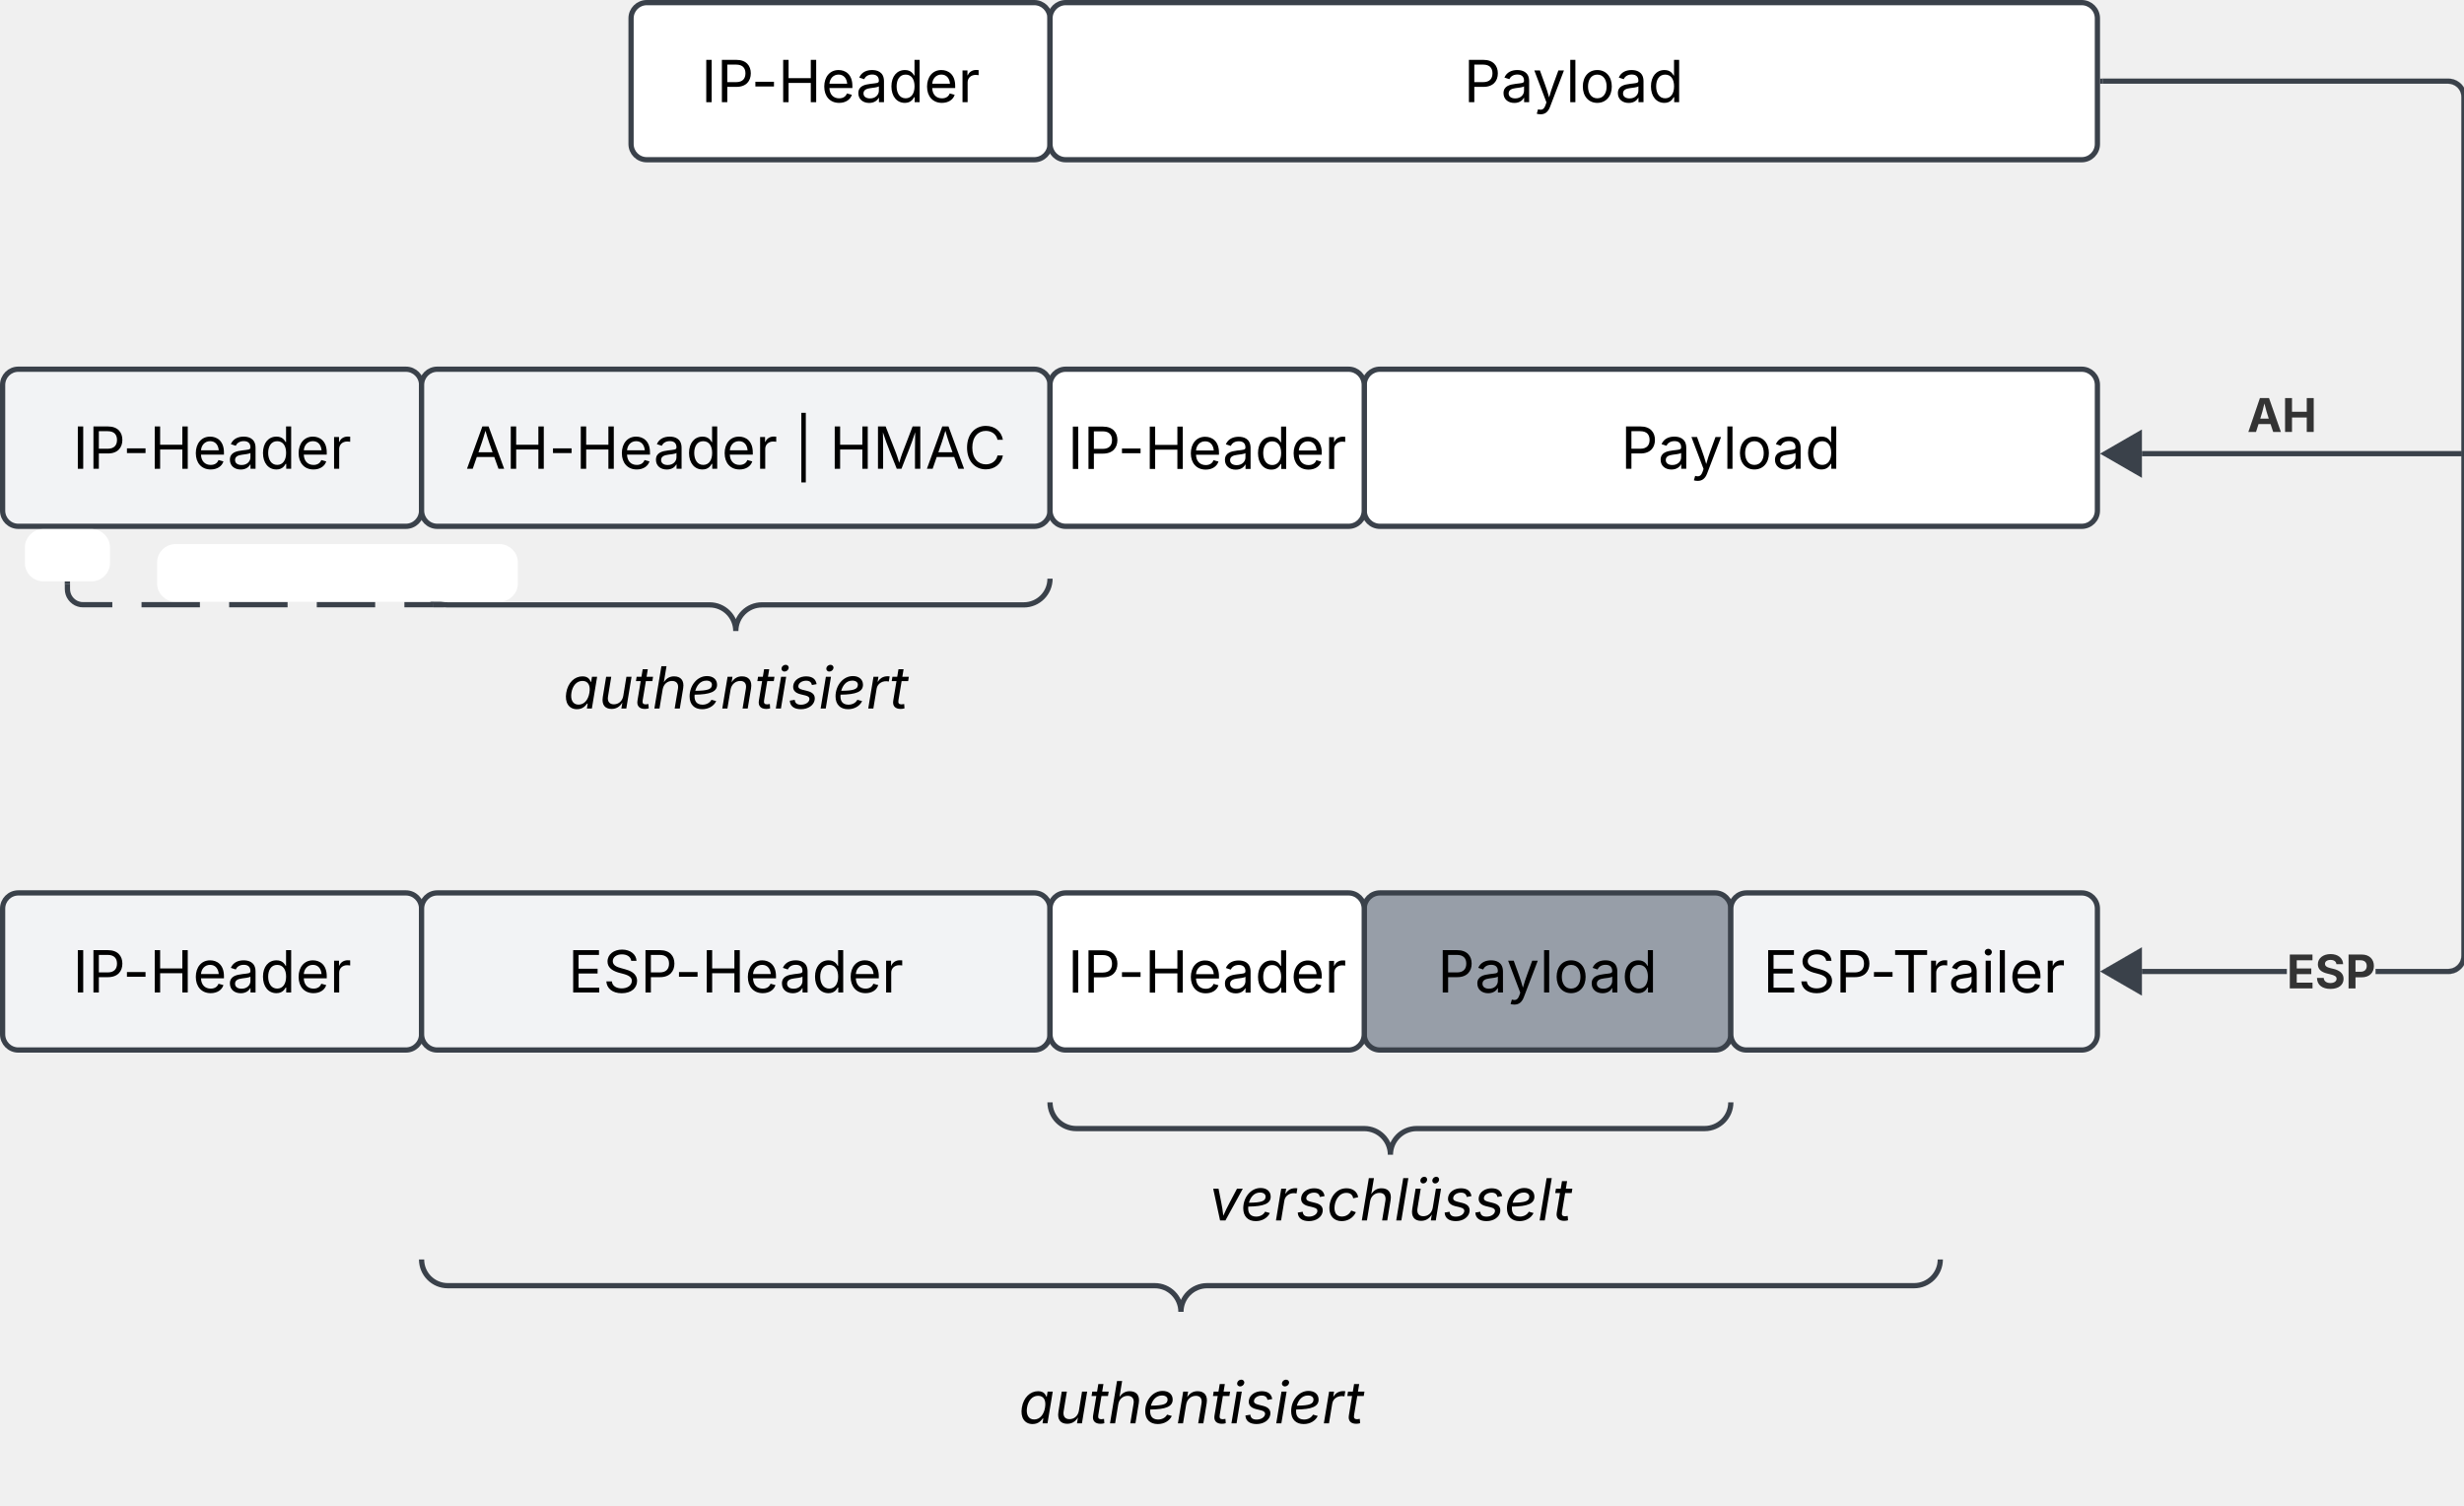
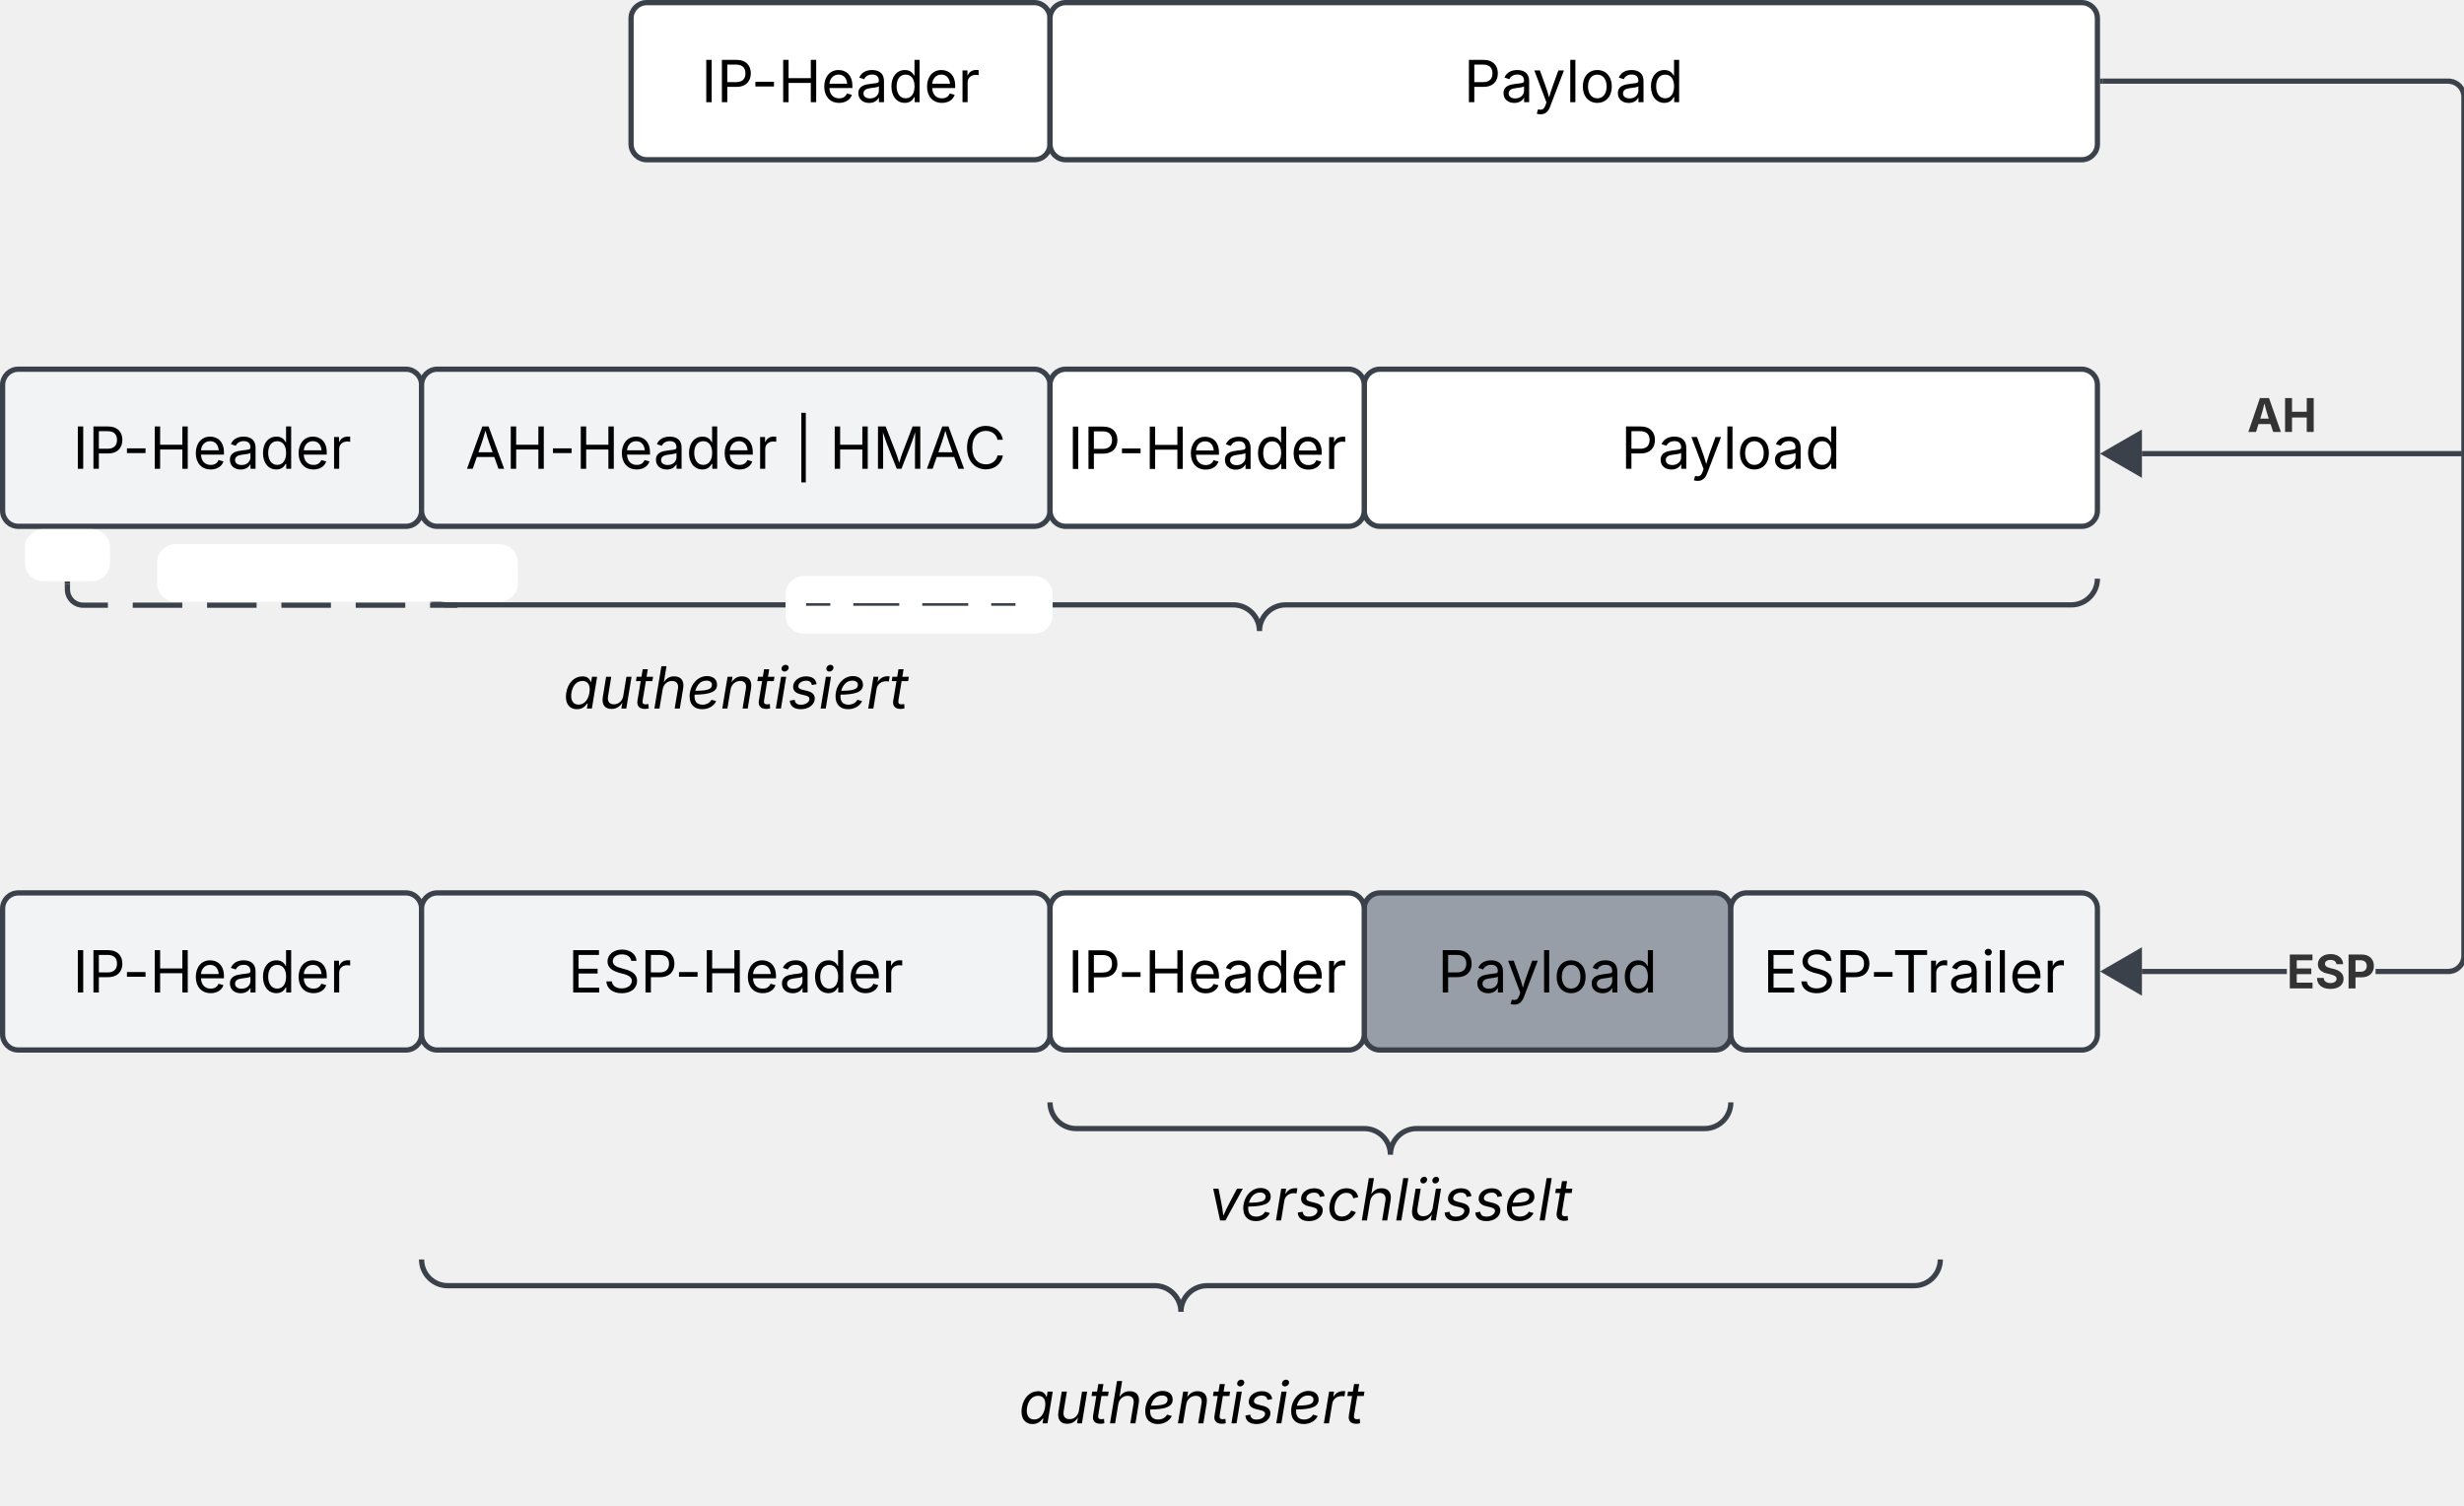
<svg xmlns="http://www.w3.org/2000/svg" xmlns:ns1="lucid" xmlns:xlink="http://www.w3.org/1999/xlink" width="941" height="575">
  <g transform="translate(481 -1199)" ns1:page-tab-id="0_0">
    <path d="M-480 1346a6 6 0 0 1 6-6h148a6 6 0 0 1 6 6v48a6 6 0 0 1-6 6h-148a6 6 0 0 1-6-6z" stroke="#3a414a" stroke-width="2" fill="#f2f3f5" />
    <use xlink:href="#a" transform="matrix(1,0,0,1,-468,1352) translate(14.76649 26.02778)" />
    <path d="M-480 1546a6 6 0 0 1 6-6h148a6 6 0 0 1 6 6v48a6 6 0 0 1-6 6h-148a6 6 0 0 1-6-6z" stroke="#3a414a" stroke-width="2" fill="#f2f3f5" />
-     <use xlink:href="#a" transform="matrix(1,0,0,1,-468,1552) translate(14.76649 26.02778)" />
+     <use xlink:href="#b" transform="matrix(1,0,0,1,-468,1552) translate(14.76649 26.02778)" />
    <path d="M-320 1346a6 6 0 0 1 6-6h228a6 6 0 0 1 6 6v48a6 6 0 0 1-6 6h-228a6 6 0 0 1-6-6z" stroke="#3a414a" stroke-width="2" fill="#f2f3f5" />
-     <use xlink:href="#b" transform="matrix(1,0,0,1,-308,1352) translate(4.777344 26.02778)" />
-     <use xlink:href="#c" transform="matrix(1,0,0,1,-308,1352) translate(130.1897 26.02778)" />
-     <use xlink:href="#d" transform="matrix(1,0,0,1,-308,1352) translate(143.829 26.02778)" />
+     <use xlink:href="#c" transform="matrix(1,0,0,1,-308,1352) translate(4.777344 26.02778)" />
+     <use xlink:href="#d" transform="matrix(1,0,0,1,-308,1352) translate(130.1897 26.02778)" />
+     <use xlink:href="#e" transform="matrix(1,0,0,1,-308,1352) translate(143.829 26.02778)" />
    <path d="M-320 1546a6 6 0 0 1 6-6h228a6 6 0 0 1 6 6v48a6 6 0 0 1-6 6h-228a6 6 0 0 1-6-6z" stroke="#3a414a" stroke-width="2" fill="#f2f3f5" />
-     <use xlink:href="#e" transform="matrix(1,0,0,1,-308,1552) translate(43.94293 26.02778)" />
+     <use xlink:href="#f" transform="matrix(1,0,0,1,-308,1552) translate(43.94293 26.02778)" />
    <path d="M40 1346a6 6 0 0 1 6-6h268a6 6 0 0 1 6 6v48a6 6 0 0 1-6 6H46a6 6 0 0 1-6-6z" stroke="#3a414a" stroke-width="2" fill="#fff" />
-     <use xlink:href="#f" transform="matrix(1,0,0,1,52,1352) translate(86.02409 26.02778)" />
+     <use xlink:href="#g" transform="matrix(1,0,0,1,52,1352) translate(86.02409 26.02778)" />
    <path d="M40 1546a6 6 0 0 1 6-6h128a6 6 0 0 1 6 6v48a6 6 0 0 1-6 6H46a6 6 0 0 1-6-6z" stroke="#3a414a" stroke-width="2" fill="#979ea8" />
-     <use xlink:href="#f" transform="matrix(1,0,0,1,52,1552) translate(16.02409 26.02778)" />
+     <use xlink:href="#g" transform="matrix(1,0,0,1,52,1552) translate(16.02409 26.02778)" />
    <path d="M180 1546a6 6 0 0 1 6-6h128a6 6 0 0 1 6 6v48a6 6 0 0 1-6 6H186a6 6 0 0 1-6-6z" stroke="#3a414a" stroke-width="2" fill="#f2f3f5" />
-     <use xlink:href="#g" transform="matrix(1,0,0,1,192,1552) translate(0.3014323 26.02778)" />
+     <use xlink:href="#h" transform="matrix(1,0,0,1,192,1552) translate(0.3014323 26.02778)" />
    <path d="M-240 1206a6 6 0 0 1 6-6h148a6 6 0 0 1 6 6v48a6 6 0 0 1-6 6h-148a6 6 0 0 1-6-6z" stroke="#3a414a" stroke-width="2" fill="#fff" />
    <use xlink:href="#a" transform="matrix(1,0,0,1,-228,1212) translate(14.76649 26.02778)" />
    <path d="M-80 1206a6 6 0 0 1 6-6h388a6 6 0 0 1 6 6v48a6 6 0 0 1-6 6H-74a6 6 0 0 1-6-6z" stroke="#3a414a" stroke-width="2" fill="#fff" />
-     <use xlink:href="#f" transform="matrix(1,0,0,1,-68,1212) translate(146.0241 26.02778)" />
+     <use xlink:href="#g" transform="matrix(1,0,0,1,-68,1212) translate(146.0241 26.02778)" />
    <path d="M392.3 1570.97H337v-1.94h55.3zm62.8-341.86l1.06.26 1 .42.94.58.83.7.7.84.6.93.4 1 .26 1.08.08 1.06v328.08l-.1 1.05-.24 1.06-.42 1-.58.94-.7.83-.84.7-.93.6-1 .4-1.08.26-1.06.07h-27.78v-1.94h27.7l.83-.07.75-.18.73-.3.67-.42.6-.5.5-.6.43-.68.3-.73.18-.76.06-.84v-327.92l-.06-.83-.18-.75-.3-.73-.42-.67-.5-.6-.6-.5-.68-.42-.73-.3-.76-.2-.84-.06H322v-1.94h132.04z" stroke="#3a414a" stroke-width=".05" fill="#3a414a" />
    <path d="M322.03 1230.97H321v-1.94h1.03z" fill="#3a414a" />
    <path stroke="#3a414a" stroke-width=".05" fill="#3a414a" />
    <path d="M336 1577.5l-13-7.5 13-7.5z" fill="#3a414a" />
    <path d="M336.96 1579.2l-15.9-9.2 15.9-9.2zm-12-9.2l10.06 5.8v-11.6z" stroke="#3a414a" stroke-width=".05" fill="#3a414a" />
-     <use xlink:href="#h" transform="matrix(1,0,0,1,392.3066,1559.245) translate(0 17.22222)" />
+     <use xlink:href="#i" transform="matrix(1,0,0,1,392.3066,1559.245) translate(0 17.22222)" />
    <path d="M337 1372.25h122" stroke="#3a414a" stroke-width="2" fill="none" />
    <path d="M323 1372.25l13-7.5v15z" stroke="#3a414a" stroke-width="2" fill="#3a414a" />
    <path d="M458.97 1372.25H460" stroke="#3a414a" stroke-width="2" fill="none" />
-     <use xlink:href="#i" transform="matrix(1,0,0,1,377.2227,1346.735) translate(0 17.22222)" />
+     <use xlink:href="#j" transform="matrix(1,0,0,1,377.2227,1346.735) translate(0 17.22222)" />
    <g fill="none">
-       <path d="M-86 1420a6 6 0 0 1 6 6v82a6 6 0 0 1-6 6h-228a6 6 0 0 1-6-6v-82a6 6 0 0 1 6-6z" />
-       <path d="M-320 1420c0 5.52 4.48 10 10 10h100c5.52 0 10 4.48 10 10 0-5.52 4.48-10 10-10h100c5.52 0 10-4.48 10-10" stroke="#3a414a" stroke-width="2" />
+       <path d="M314 1420a6 6 0 0 1 6 6v82a6 6 0 0 1-6 6h-628a6 6 0 0 1-6-6v-82a6 6 0 0 1 6-6z" />
+       <path d="M-320 1420c0 5.52 4.48 10 10 10h300c5.52 0 10 4.48 10 10 0-5.52 4.48-10 10-10h300c5.52 0 10-4.48 10-10" stroke="#3a414a" stroke-width="2" />
    </g>
    <g fill="none">
      <path d="M254 1680a6 6 0 0 1 6 6v82a6 6 0 0 1-6 6h-568a6 6 0 0 1-6-6v-82a6 6 0 0 1 6-6z" />
      <path d="M-320 1680c0 5.52 4.48 10 10 10h270c5.52 0 10 4.48 10 10 0-5.52 4.48-10 10-10h270c5.52 0 10-4.48 10-10" stroke="#3a414a" stroke-width="2" />
    </g>
    <g fill="none">
      <path d="M174 1620a6 6 0 0 1 6 6v82a6 6 0 0 1-6 6H-74a6 6 0 0 1-6-6v-82a6 6 0 0 1 6-6z" />
      <path d="M-80 1620c0 5.52 4.48 10 10 10H40c5.52 0 10 4.48 10 10 0-5.52 4.48-10 10-10h110c5.52 0 10-4.48 10-10" stroke="#3a414a" stroke-width="2" />
    </g>
    <path d="M-293 1446a6 6 0 0 1 6-6h174a6 6 0 0 1 6 6v31a6 6 0 0 1-6 6h-174a6 6 0 0 1-6-6z" fill="none" />
-     <use xlink:href="#j" transform="matrix(1,0,0,1,-293,1440) translate(27.12001 29.58377)" />
+     <use xlink:href="#k" transform="matrix(1,0,0,1,-293,1440) translate(27.12001 29.58377)" />
    <path d="M-43 1641.5a6 6 0 0 1 6-6h174a6 6 0 0 1 6 6v31a6 6 0 0 1-6 6H-37a6 6 0 0 1-6-6z" fill="none" />
-     <use xlink:href="#k" transform="matrix(1,0,0,1,-43,1635.5) translate(23.72374 29.58377)" />
+     <use xlink:href="#l" transform="matrix(1,0,0,1,-43,1635.5) translate(23.72374 29.58377)" />
    <path d="M-119 1719a6 6 0 0 1 6-6H61a6 6 0 0 1 6 6v31a6 6 0 0 1-6 6h-174a6 6 0 0 1-6-6z" fill="none" />
-     <use xlink:href="#j" transform="matrix(1,0,0,1,-119,1713) translate(27.12001 29.58377)" />
+     <use xlink:href="#k" transform="matrix(1,0,0,1,-119,1713) translate(27.12001 29.58377)" />
    <path d="M-420 1413.8a6 6 0 0 1 6-6h123.77a6 6 0 0 1 6 6v8a6 6 0 0 1-6 6H-414a6 6 0 0 1-6-6z" stroke="#fff" stroke-width="2" fill="#fff" />
-     <path d="M-455.25 1422v1.96l.07.94.22.92.36.87.5.8.6.7.72.62.8.5.88.35.9.22.95.06h11.15m11.15 0h22.3m11.16 0h22.32m11.15 0h22.3m11.16 0h11.15" stroke="#3a414a" stroke-width="2" fill="none" />
+     <path d="M-455.25 1422v2.12l.07.94.22.92.36.87.5.8.6.72.72.6.8.5.88.36.9.22.95.07h9.46m9.48 0h18.92m9.47 0H-383m9.46 0h18.92m9.47 0h18.92m9.47 0h9.46" stroke="#3a414a" stroke-width="2" fill="none" />
    <path d="M-454.28 1422.03h-1.95V1421h1.95z" stroke="#3a414a" stroke-width=".05" fill="#3a414a" />
-     <path d="M-315.45 1429.96h4.03" stroke="#3a414a" stroke-width="2" fill="none" />
+     <path d="M-307.32 1430.12h1.02" stroke="#3a414a" stroke-width="2" fill="none" />
    <path d="M-470.5 1408.07a6 6 0 0 1 6-6h18.5a6 6 0 0 1 6 6v5.93a6 6 0 0 1-6 6h-18.5a6 6 0 0 1-6-6z" stroke="#fff" stroke-width="2" fill="#fff" />
    <path d="M-80 1346a6 6 0 0 1 6-6H34a6 6 0 0 1 6 6v48a6 6 0 0 1-6 6H-74a6 6 0 0 1-6-6z" stroke="#3a414a" stroke-width="2" fill="#fff" />
-     <use xlink:href="#a" transform="matrix(1,0,0,1,-68,1352) translate(-5.233507 26.08377)" />
+     <use xlink:href="#b" transform="matrix(1,0,0,1,-68,1352) translate(-5.233507 26.08377)" />
    <path d="M-80 1546a6 6 0 0 1 6-6H34a6 6 0 0 1 6 6v48a6 6 0 0 1-6 6H-74a6 6 0 0 1-6-6z" stroke="#3a414a" stroke-width="2" fill="#fff" />
-     <g>
-       <use xlink:href="#a" transform="matrix(1,0,0,1,-68,1552) translate(-5.233507 26.08377)" />
-     </g>
+     <use xlink:href="#b" transform="matrix(1,0,0,1,-68,1552) translate(-5.233507 26.08377)" />
+     <path d="M-180 1426a6 6 0 0 1 6-6h88a6 6 0 0 1 6 6v8a6 6 0 0 1-6 6h-88a6 6 0 0 1-6-6z" stroke="#fff" stroke-width="2" fill="#fff" />
+     <path d="M-172.68 1429.85h8.78m8.77 0h17.56m8.78 0h17.56m8.78 0h8.78M-172.67 1429.85h-.5M-93.7 1429.85h.52" stroke="#3a414a" fill="none" />
    <defs>
-       <path d="M370-1490V0H180v-1490h190" id="l" />
-       <path d="M180 0v-1490h510c348 0 508 209 508 474 0 266-160 477-507 477H370V0H180zm190-706h312c236 0 327-133 327-310 0-176-91-307-329-307H370v617" id="m" />
-       <path d="M798-719v166H144v-166h654" id="n" />
-       <path d="M180 0v-1490h190v644h782v-644h190V0h-190v-678H370V0H180" id="o" />
-       <path d="M628 24c-324 0-524-230-524-574 0-343 198-582 503-582 237 0 487 146 487 559v75H286c9 234 145 362 343 362 132 0 231-58 273-172l174 48C1024-91 857 24 628 24zM287-650h624c-17-190-120-322-304-322-192 0-309 151-320 322" id="p" />
-       <path d="M471 26C259 26 90-98 90-318c0-256 228-303 435-329 202-27 287-16 287-108 0-139-79-219-234-219-161 0-248 86-283 164l-173-57c86-203 278-265 451-265 150 0 419 46 419 395V0H815v-152h-12C765-73 660 26 471 26zm31-159c199 0 310-134 310-271v-155c-30 35-226 55-295 64-131 17-246 59-246 186 0 116 97 176 231 176" id="q" />
-       <path d="M577 24c-279 0-473-224-473-580 0-354 195-576 474-576 218 0 287 134 324 193h14v-551h180V0H922v-173h-20C865-111 790 24 577 24zm27-161c203 0 314-172 314-421 0-247-108-413-314-413-212 0-317 181-317 413 0 235 108 421 317 421" id="r" />
-       <path d="M158 0v-1118h174v172h12c41-113 157-188 290-188 26 0 70 2 91 3v181c-11-2-60-10-108-10-161 0-279 109-279 260V0H158" id="s" />
+       <path d="M370-1490V0H180v-1490h190" id="m" />
+       <path d="M180 0v-1490h510c348 0 508 209 508 474 0 266-160 477-507 477H370V0H180zm190-706h312c236 0 327-133 327-310 0-176-91-307-329-307H370v617" id="n" />
+       <path d="M798-719v166H144v-166h654" id="o" />
+       <path d="M180 0v-1490h190v644h782v-644h190V0h-190v-678H370V0H180" id="p" />
+       <path d="M628 24c-324 0-524-230-524-574 0-343 198-582 503-582 237 0 487 146 487 559v75H286c9 234 145 362 343 362 132 0 231-58 273-172l174 48C1024-91 857 24 628 24zM287-650h624c-17-190-120-322-304-322-192 0-309 151-320 322" id="q" />
+       <path d="M471 26C259 26 90-98 90-318c0-256 228-303 435-329 202-27 287-16 287-108 0-139-79-219-234-219-161 0-248 86-283 164l-173-57c86-203 278-265 451-265 150 0 419 46 419 395V0H815v-152h-12C765-73 660 26 471 26zm31-159c199 0 310-134 310-271v-155c-30 35-226 55-295 64-131 17-246 59-246 186 0 116 97 176 231 176" id="r" />
+       <path d="M577 24c-279 0-473-224-473-580 0-354 195-576 474-576 218 0 287 134 324 193h14v-551h180V0H922v-173h-20C865-111 790 24 577 24zm27-161c203 0 314-172 314-421 0-247-108-413-314-413-212 0-317 181-317 413 0 235 108 421 317 421" id="s" />
+       <path d="M158 0v-1118h174v172h12c41-113 157-188 290-188 26 0 70 2 91 3v181c-11-2-60-10-108-10-161 0-279 109-279 260V0H158" id="t" />
      <g id="a">
-         <use transform="matrix(0.01085069,0,0,0.01085069,0,0)" xlink:href="#l" />
-         <use transform="matrix(0.01085069,0,0,0.01085069,5.967882,0)" xlink:href="#m" />
-         <use transform="matrix(0.01085069,0,0,0.01085069,19.15148,0)" xlink:href="#n" />
-         <use transform="matrix(0.01085069,0,0,0.01085069,29.37283,0)" xlink:href="#o" />
-         <use transform="matrix(0.01085069,0,0,0.01085069,45.88759,0)" xlink:href="#p" />
-         <use transform="matrix(0.01085069,0,0,0.01085069,59.06033,0)" xlink:href="#q" />
-         <use transform="matrix(0.01085069,0,0,0.01085069,71.53863,0)" xlink:href="#r" />
-         <use transform="matrix(0.01085069,0,0,0.01085069,85.1454,0)" xlink:href="#p" />
-         <use transform="matrix(0.01085069,0,0,0.01085069,98.10113,0)" xlink:href="#s" />
-       </g>
-       <path d="M52 0l541-1490h220L1361 0h-200l-149-416H398L254 0H52zm404-582h497c-103-290-145-390-251-756-108 377-145 460-246 756" id="t" />
+         <use transform="matrix(0.01085069,0,0,0.01085069,0,0)" xlink:href="#m" />
+         <use transform="matrix(0.01085069,0,0,0.01085069,5.967882,0)" xlink:href="#n" />
+         <use transform="matrix(0.01085069,0,0,0.01085069,19.15148,0)" xlink:href="#o" />
+         <use transform="matrix(0.01085069,0,0,0.01085069,29.37283,0)" xlink:href="#p" />
+         <use transform="matrix(0.01085069,0,0,0.01085069,45.88759,0)" xlink:href="#q" />
+         <use transform="matrix(0.01085069,0,0,0.01085069,59.06033,0)" xlink:href="#r" />
+         <use transform="matrix(0.01085069,0,0,0.01085069,71.53863,0)" xlink:href="#s" />
+         <use transform="matrix(0.01085069,0,0,0.01085069,85.1454,0)" xlink:href="#q" />
+         <use transform="matrix(0.01085069,0,0,0.01085069,98.10113,0)" xlink:href="#t" />
+       </g>
      <g id="b">
-         <use transform="matrix(0.01085069,0,0,0.01085069,0,0)" xlink:href="#t" />
-         <use transform="matrix(0.01085069,0,0,0.01085069,15.33203,0)" xlink:href="#o" />
-         <use transform="matrix(0.01085069,0,0,0.01085069,31.84679,0)" xlink:href="#n" />
-         <use transform="matrix(0.01085069,0,0,0.01085069,42.06814,0)" xlink:href="#o" />
-         <use transform="matrix(0.01085069,0,0,0.01085069,58.5829,0)" xlink:href="#p" />
-         <use transform="matrix(0.01085069,0,0,0.01085069,71.75564,0)" xlink:href="#q" />
-         <use transform="matrix(0.01085069,0,0,0.01085069,84.23394,0)" xlink:href="#r" />
-         <use transform="matrix(0.01085069,0,0,0.01085069,97.84071,0)" xlink:href="#p" />
-         <use transform="matrix(0.01085069,0,0,0.01085069,110.7964,0)" xlink:href="#s" />
-       </g>
-       <path d="M419-1970V480H262v-2450h157" id="u" />
-       <use transform="matrix(0.01085069,0,0,0.01085069,0,0)" xlink:href="#u" id="c" />
-       <path d="M180 0v-1490h270l367 940c28 72 75 218 110 339 35-117 81-264 110-339l362-940h271V0h-187c2-448-5-837 7-1287-157 497-311 829-483 1287H842C666-458 514-784 354-1284c12 438 5 843 7 1284H180" id="v" />
-       <path d="M783 20c-382 0-661-292-661-764 0-473 279-766 661-766 302 0 548 182 601 489h-190c-42-204-217-313-411-313-268 0-476 208-476 590 0 381 209 588 476 588 195 0 369-110 411-313h190c-52 303-296 489-601 489" id="w" />
-       <g id="d">
-         <use transform="matrix(0.01085069,0,0,0.01085069,0,0)" xlink:href="#o" />
-         <use transform="matrix(0.01085069,0,0,0.01085069,16.51476,0)" xlink:href="#v" />
-         <use transform="matrix(0.01085069,0,0,0.01085069,36.58854,0)" xlink:href="#t" />
-         <use transform="matrix(0.01085069,0,0,0.01085069,51.16102,0)" xlink:href="#w" />
-       </g>
-       <path d="M180 0v-1490h908v168H370v486h669v168H370v500h727V0H180" id="x" />
-       <path d="M657 26c-323 0-524-166-541-416h195c15 169 171 246 346 246 202 0 356-106 356-265 5-203-294-238-475-293-239-73-380-191-380-389 0-252 224-419 512-419 294 0 499 171 508 396H992c-17-145-151-228-328-228-193 0-321 102-321 242 0 156 175 211 284 241l149 41c160 44 422 134 422 412 0 244-197 432-541 432" id="y" />
+         <use transform="matrix(0.01085069,0,0,0.01085069,0,0)" xlink:href="#m" />
+         <use transform="matrix(0.01085069,0,0,0.01085069,5.967882,0)" xlink:href="#n" />
+         <use transform="matrix(0.01085069,0,0,0.01085069,19.15148,0)" xlink:href="#o" />
+         <use transform="matrix(0.01085069,0,0,0.01085069,29.37283,0)" xlink:href="#p" />
+         <use transform="matrix(0.01085069,0,0,0.01085069,45.88759,0)" xlink:href="#q" />
+         <use transform="matrix(0.01085069,0,0,0.01085069,59.06033,0)" xlink:href="#r" />
+         <use transform="matrix(0.01085069,0,0,0.01085069,71.53863,0)" xlink:href="#s" />
+         <use transform="matrix(0.01085069,0,0,0.01085069,85.1454,0)" xlink:href="#q" />
+         <use transform="matrix(0.01085069,0,0,0.01085069,98.10113,0)" xlink:href="#t" />
+       </g>
+       <path d="M52 0l541-1490h220L1361 0h-200l-149-416H398L254 0H52zm404-582h497c-103-290-145-390-251-756-108 377-145 460-246 756" id="u" />
+       <g id="c">
+         <use transform="matrix(0.01085069,0,0,0.01085069,0,0)" xlink:href="#u" />
+         <use transform="matrix(0.01085069,0,0,0.01085069,15.33203,0)" xlink:href="#p" />
+         <use transform="matrix(0.01085069,0,0,0.01085069,31.84679,0)" xlink:href="#o" />
+         <use transform="matrix(0.01085069,0,0,0.01085069,42.06814,0)" xlink:href="#p" />
+         <use transform="matrix(0.01085069,0,0,0.01085069,58.5829,0)" xlink:href="#q" />
+         <use transform="matrix(0.01085069,0,0,0.01085069,71.75564,0)" xlink:href="#r" />
+         <use transform="matrix(0.01085069,0,0,0.01085069,84.23394,0)" xlink:href="#s" />
+         <use transform="matrix(0.01085069,0,0,0.01085069,97.84071,0)" xlink:href="#q" />
+         <use transform="matrix(0.01085069,0,0,0.01085069,110.7964,0)" xlink:href="#t" />
+       </g>
+       <path d="M419-1970V480H262v-2450h157" id="v" />
+       <use transform="matrix(0.01085069,0,0,0.01085069,0,0)" xlink:href="#v" id="d" />
+       <path d="M180 0v-1490h270l367 940c28 72 75 218 110 339 35-117 81-264 110-339l362-940h271V0h-187c2-448-5-837 7-1287-157 497-311 829-483 1287H842C666-458 514-784 354-1284c12 438 5 843 7 1284H180" id="w" />
+       <path d="M783 20c-382 0-661-292-661-764 0-473 279-766 661-766 302 0 548 182 601 489h-190c-42-204-217-313-411-313-268 0-476 208-476 590 0 381 209 588 476 588 195 0 369-110 411-313h190c-52 303-296 489-601 489" id="x" />
      <g id="e">
-         <use transform="matrix(0.01085069,0,0,0.01085069,0,0)" xlink:href="#x" />
-         <use transform="matrix(0.01085069,0,0,0.01085069,13.3572,0)" xlink:href="#y" />
-         <use transform="matrix(0.01085069,0,0,0.01085069,27.61502,0)" xlink:href="#m" />
-         <use transform="matrix(0.01085069,0,0,0.01085069,40.79861,0)" xlink:href="#n" />
-         <use transform="matrix(0.01085069,0,0,0.01085069,51.01997,0)" xlink:href="#o" />
-         <use transform="matrix(0.01085069,0,0,0.01085069,67.53472,0)" xlink:href="#p" />
-         <use transform="matrix(0.01085069,0,0,0.01085069,80.70747,0)" xlink:href="#q" />
-         <use transform="matrix(0.01085069,0,0,0.01085069,93.18576,0)" xlink:href="#r" />
-         <use transform="matrix(0.01085069,0,0,0.01085069,106.7925,0)" xlink:href="#p" />
-         <use transform="matrix(0.01085069,0,0,0.01085069,119.7483,0)" xlink:href="#s" />
-       </g>
-       <path d="M140 405l46-156c120 36 205 19 263-150l32-93L54-1118h197c107 313 237 620 324 950 87-331 219-637 326-950h196L606 167c-68 178-176 259-334 259-64 0-113-12-132-21" id="z" />
-       <path d="M338-1490V0H158v-1490h180" id="A" />
-       <path d="M613 24c-304 0-509-231-509-576 0-350 205-580 509-580 305 0 511 230 511 580 0 345-206 576-511 576zm0-161c226 0 329-195 329-415 0-222-103-419-329-419-223 0-326 196-326 419 0 220 103 415 326 415" id="B" />
+         <use transform="matrix(0.01085069,0,0,0.01085069,0,0)" xlink:href="#p" />
+         <use transform="matrix(0.01085069,0,0,0.01085069,16.51476,0)" xlink:href="#w" />
+         <use transform="matrix(0.01085069,0,0,0.01085069,36.58854,0)" xlink:href="#u" />
+         <use transform="matrix(0.01085069,0,0,0.01085069,51.16102,0)" xlink:href="#x" />
+       </g>
+       <path d="M180 0v-1490h908v168H370v486h669v168H370v500h727V0H180" id="y" />
+       <path d="M657 26c-323 0-524-166-541-416h195c15 169 171 246 346 246 202 0 356-106 356-265 5-203-294-238-475-293-239-73-380-191-380-389 0-252 224-419 512-419 294 0 499 171 508 396H992c-17-145-151-228-328-228-193 0-321 102-321 242 0 156 175 211 284 241l149 41c160 44 422 134 422 412 0 244-197 432-541 432" id="z" />
      <g id="f">
-         <use transform="matrix(0.01085069,0,0,0.01085069,0,0)" xlink:href="#m" />
-         <use transform="matrix(0.01085069,0,0,0.01085069,14.19271,0)" xlink:href="#q" />
-         <use transform="matrix(0.01085069,0,0,0.01085069,26.34549,0)" xlink:href="#z" />
-         <use transform="matrix(0.01085069,0,0,0.01085069,38.94314,0)" xlink:href="#A" />
-         <use transform="matrix(0.01085069,0,0,0.01085069,44.32509,0)" xlink:href="#B" />
-         <use transform="matrix(0.01085069,0,0,0.01085069,57.86675,0)" xlink:href="#q" />
-         <use transform="matrix(0.01085069,0,0,0.01085069,70.34505,0)" xlink:href="#r" />
-       </g>
-       <path d="M98-1322v-168h1126v168H757V0H567v-1322H98" id="C" />
-       <path d="M158 0v-1118h180V0H158zm91-1301c-68 0-125-53-125-119s57-119 125-119c69 0 126 53 126 119s-57 119-126 119" id="D" />
+         <use transform="matrix(0.01085069,0,0,0.01085069,0,0)" xlink:href="#y" />
+         <use transform="matrix(0.01085069,0,0,0.01085069,13.3572,0)" xlink:href="#z" />
+         <use transform="matrix(0.01085069,0,0,0.01085069,27.61502,0)" xlink:href="#n" />
+         <use transform="matrix(0.01085069,0,0,0.01085069,40.79861,0)" xlink:href="#o" />
+         <use transform="matrix(0.01085069,0,0,0.01085069,51.01997,0)" xlink:href="#p" />
+         <use transform="matrix(0.01085069,0,0,0.01085069,67.53472,0)" xlink:href="#q" />
+         <use transform="matrix(0.01085069,0,0,0.01085069,80.70747,0)" xlink:href="#r" />
+         <use transform="matrix(0.01085069,0,0,0.01085069,93.18576,0)" xlink:href="#s" />
+         <use transform="matrix(0.01085069,0,0,0.01085069,106.7925,0)" xlink:href="#q" />
+         <use transform="matrix(0.01085069,0,0,0.01085069,119.7483,0)" xlink:href="#t" />
+       </g>
+       <path d="M140 405l46-156c120 36 205 19 263-150l32-93L54-1118h197c107 313 237 620 324 950 87-331 219-637 326-950h196L606 167c-68 178-176 259-334 259-64 0-113-12-132-21" id="A" />
+       <path d="M338-1490V0H158v-1490h180" id="B" />
+       <path d="M613 24c-304 0-509-231-509-576 0-350 205-580 509-580 305 0 511 230 511 580 0 345-206 576-511 576zm0-161c226 0 329-195 329-415 0-222-103-419-329-419-223 0-326 196-326 419 0 220 103 415 326 415" id="C" />
      <g id="g">
-         <use transform="matrix(0.01085069,0,0,0.01085069,0,0)" xlink:href="#x" />
-         <use transform="matrix(0.01085069,0,0,0.01085069,13.3572,0)" xlink:href="#y" />
-         <use transform="matrix(0.01085069,0,0,0.01085069,27.61502,0)" xlink:href="#m" />
-         <use transform="matrix(0.01085069,0,0,0.01085069,40.79861,0)" xlink:href="#n" />
-         <use transform="matrix(0.01085069,0,0,0.01085069,49.38151,0)" xlink:href="#C" />
-         <use transform="matrix(0.01085069,0,0,0.01085069,62.46745,0)" xlink:href="#s" />
-         <use transform="matrix(0.01085069,0,0,0.01085069,70.83333,0)" xlink:href="#q" />
-         <use transform="matrix(0.01085069,0,0,0.01085069,83.31163,0)" xlink:href="#D" />
-         <use transform="matrix(0.01085069,0,0,0.01085069,88.69358,0)" xlink:href="#A" />
-         <use transform="matrix(0.01085069,0,0,0.01085069,94.07552,0)" xlink:href="#p" />
-         <use transform="matrix(0.01085069,0,0,0.01085069,107.0312,0)" xlink:href="#s" />
-       </g>
-       <path fill="#333" d="M135 0v-1490h997v253H440v360h640v249H440v375h694V0H135" id="E" />
-       <path fill="#333" d="M681 22C323 22 94-145 85-462h297c10 151 131 226 296 226 163 0 271-77 271-190 0-102-95-149-257-189l-164-41c-252-61-403-188-403-405 0-269 236-449 560-449 330 0 546 183 551 445H941c-11-119-106-188-259-188-156 0-244 72-244 172-3 156 226 185 373 221 250 61 445 186 445 436 0 271-213 446-575 446" id="F" />
-       <path fill="#333" d="M135 0v-1490h581c339 0 533 210 533 503 0 295-197 500-540 500H440V0H135zm305-733h220c186 0 274-104 274-254s-88-251-275-251H440v505" id="G" />
+         <use transform="matrix(0.01085069,0,0,0.01085069,0,0)" xlink:href="#n" />
+         <use transform="matrix(0.01085069,0,0,0.01085069,14.19271,0)" xlink:href="#r" />
+         <use transform="matrix(0.01085069,0,0,0.01085069,26.34549,0)" xlink:href="#A" />
+         <use transform="matrix(0.01085069,0,0,0.01085069,38.94314,0)" xlink:href="#B" />
+         <use transform="matrix(0.01085069,0,0,0.01085069,44.32509,0)" xlink:href="#C" />
+         <use transform="matrix(0.01085069,0,0,0.01085069,57.86675,0)" xlink:href="#r" />
+         <use transform="matrix(0.01085069,0,0,0.01085069,70.34505,0)" xlink:href="#s" />
+       </g>
+       <path d="M98-1322v-168h1126v168H757V0H567v-1322H98" id="D" />
+       <path d="M158 0v-1118h180V0H158zm91-1301c-68 0-125-53-125-119s57-119 125-119c69 0 126 53 126 119s-57 119-126 119" id="E" />
      <g id="h">
-         <use transform="matrix(0.008680556,0,0,0.008680556,0,0)" xlink:href="#E" />
-         <use transform="matrix(0.008680556,0,0,0.008680556,10.79861,0)" xlink:href="#F" />
-         <use transform="matrix(0.008680556,0,0,0.008680556,22.43924,0)" xlink:href="#G" />
-       </g>
-       <path fill="#333" d="M49 0l509-1490h400L1480 0h-339l-115-346H497L386 0H49zm524-585h374c-75-213-124-402-192-666-66 268-110 453-182 666" id="H" />
-       <path fill="#333" d="M135 0v-1490h305v602h649v-602h306V0h-306v-635H440V0H135" id="I" />
+         <use transform="matrix(0.01085069,0,0,0.01085069,0,0)" xlink:href="#y" />
+         <use transform="matrix(0.01085069,0,0,0.01085069,13.3572,0)" xlink:href="#z" />
+         <use transform="matrix(0.01085069,0,0,0.01085069,27.61502,0)" xlink:href="#n" />
+         <use transform="matrix(0.01085069,0,0,0.01085069,40.79861,0)" xlink:href="#o" />
+         <use transform="matrix(0.01085069,0,0,0.01085069,49.38151,0)" xlink:href="#D" />
+         <use transform="matrix(0.01085069,0,0,0.01085069,62.46745,0)" xlink:href="#t" />
+         <use transform="matrix(0.01085069,0,0,0.01085069,70.83333,0)" xlink:href="#r" />
+         <use transform="matrix(0.01085069,0,0,0.01085069,83.31163,0)" xlink:href="#E" />
+         <use transform="matrix(0.01085069,0,0,0.01085069,88.69358,0)" xlink:href="#B" />
+         <use transform="matrix(0.01085069,0,0,0.01085069,94.07552,0)" xlink:href="#q" />
+         <use transform="matrix(0.01085069,0,0,0.01085069,107.0312,0)" xlink:href="#t" />
+       </g>
+       <path fill="#333" d="M135 0v-1490h997v253H440v360h640v249H440v375h694V0H135" id="F" />
+       <path fill="#333" d="M681 22C323 22 94-145 85-462h297c10 151 131 226 296 226 163 0 271-77 271-190 0-102-95-149-257-189l-164-41c-252-61-403-188-403-405 0-269 236-449 560-449 330 0 546 183 551 445H941c-11-119-106-188-259-188-156 0-244 72-244 172-3 156 226 185 373 221 250 61 445 186 445 436 0 271-213 446-575 446" id="G" />
+       <path fill="#333" d="M135 0v-1490h581c339 0 533 210 533 503 0 295-197 500-540 500H440V0H135zm305-733h220c186 0 274-104 274-254s-88-251-275-251H440v505" id="H" />
      <g id="i">
-         <use transform="matrix(0.008680556,0,0,0.008680556,0,0)" xlink:href="#H" />
-         <use transform="matrix(0.008680556,0,0,0.008680556,13.27257,0)" xlink:href="#I" />
-       </g>
-       <path d="M481 24C202 24 45-202 104-557s293-575 571-575c216 0 263 132 291 193h15l29-179h181L1006 0H831l28-173h-21C788-107 693 24 481 24zm56-161c204 0 342-174 383-422s-41-412-245-412c-215 0-350 183-388 412-39 235 39 422 250 422" id="J" />
-       <path d="M443 14C219 14 87-123 134-408l117-710h180L317-423c-28 171 49 275 206 275s300-105 332-300l110-670h181L961 0H787l35-209C722-47 590 14 443 14" id="K" />
-       <path d="M691-1118l-25 154H437L325-290c-17 103 16 144 108 144 23 0 63-6 94-12L538-6c-36 12-87 20-136 20-196 0-290-109-260-290l114-688H88l25-154h169l44-266h180l-44 266h229" id="L" />
-       <path d="M356-670L245 0H65l247-1490h180l-94 565c97-150 219-207 362-207 226 0 365 139 318 422L960 0H779l116-695c29-174-53-275-208-275-158 0-299 107-331 300" id="M" />
-       <path d="M535 24C259 24 94-144 94-427c0-392 272-715 610-715 216 0 356 119 356 305 0 244-237 344-790 350-18 199 49 349 276 352 142 0 260-66 317-173l167 47C947-85 756 24 535 24zM294-623c447-4 586-57 586-218 0-85-78-141-194-141-220 0-342 177-392 359" id="N" />
-       <path d="M356-664L245 0H65l186-1118h173l-32 197c96-152 219-211 366-211 232 0 366 145 319 428L960 0H779l117-701c29-174-48-269-198-269-165 0-310 115-342 306" id="O" />
-       <path d="M66 0l185-1118h180L246 0H66zm307-1301c-71 0-117-55-106-119s74-119 145-119c65 0 117 50 106 118s-78 120-145 120" id="P" />
-       <path d="M451 24C217 22 71-78 61-277l174-29c11 123 90 172 219 172 161 0 280-83 297-181 11-71-30-117-135-143l-179-44c-195-48-280-153-253-316 31-186 223-314 455-314 233 4 337 107 366 275l-165 30c-18-80-65-152-204-152-138 0-256 75-272 174-13 77 32 118 158 149l162 40c195 48 278 154 252 313C904-113 708 24 451 24" id="Q" />
-       <path d="M66 0l185-1118h174l-28 172h12c78-136 219-209 411-185l-30 181c-211-47-398 67-428 250L246 0H66" id="R" />
+         <use transform="matrix(0.008680556,0,0,0.008680556,0,0)" xlink:href="#F" />
+         <use transform="matrix(0.008680556,0,0,0.008680556,10.79861,0)" xlink:href="#G" />
+         <use transform="matrix(0.008680556,0,0,0.008680556,22.43924,0)" xlink:href="#H" />
+       </g>
+       <path fill="#333" d="M49 0l509-1490h400L1480 0h-339l-115-346H497L386 0H49zm524-585h374c-75-213-124-402-192-666-66 268-110 453-182 666" id="I" />
+       <path fill="#333" d="M135 0v-1490h305v602h649v-602h306V0h-306v-635H440V0H135" id="J" />
      <g id="j">
-         <use transform="matrix(0.01085069,0,0,0.01085069,0,0)" xlink:href="#J" />
-         <use transform="matrix(0.01085069,0,0,0.01085069,13.63932,0)" xlink:href="#K" />
-         <use transform="matrix(0.01085069,0,0,0.01085069,26.79036,0)" xlink:href="#L" />
-         <use transform="matrix(0.01085069,0,0,0.01085069,34.08203,0)" xlink:href="#M" />
-         <use transform="matrix(0.01085069,0,0,0.01085069,47.22222,0)" xlink:href="#N" />
-         <use transform="matrix(0.01085069,0,0,0.01085069,60.01519,0)" xlink:href="#O" />
-         <use transform="matrix(0.01085069,0,0,0.01085069,73.15538,0)" xlink:href="#L" />
-         <use transform="matrix(0.01085069,0,0,0.01085069,80.44705,0)" xlink:href="#P" />
-         <use transform="matrix(0.01085069,0,0,0.01085069,85.83984,0)" xlink:href="#Q" />
-         <use transform="matrix(0.01085069,0,0,0.01085069,97.55859,0)" xlink:href="#P" />
-         <use transform="matrix(0.01085069,0,0,0.01085069,102.9514,0)" xlink:href="#N" />
-         <use transform="matrix(0.01085069,0,0,0.01085069,115.7444,0)" xlink:href="#R" />
-         <use transform="matrix(0.01085069,0,0,0.01085069,124.4683,0)" xlink:href="#L" />
-       </g>
-       <path d="M389 0L147-1118h188c55 314 135 617 168 951 141-329 323-637 482-951h205L578 0H389" id="S" />
-       <path d="M528 24C258 24 94-156 94-433c0-354 228-699 603-699 222 0 381 120 410 314l-176 39c-14-114-95-192-238-192-272 0-419 288-419 536 0 167 76 298 258 298 155 0 277-90 329-211l166 58C935-93 745 24 528 24" id="T" />
-       <path d="M492-1490L245 0H65l247-1490h180" id="U" />
-       <path d="M443 14C219 14 87-123 134-408l117-710h180L317-423c-28 171 49 275 206 275s300-105 332-300l110-670h181L961 0H787l35-209C722-47 590 14 443 14zm75-1315c-66 0-110-54-99-119s73-118 139-118c65 0 109 53 98 118s-73 119-138 119zm421 0c-66 0-110-54-99-119s73-118 139-118c65 0 109 53 98 118s-73 119-138 119" id="V" />
+         <use transform="matrix(0.008680556,0,0,0.008680556,0,0)" xlink:href="#I" />
+         <use transform="matrix(0.008680556,0,0,0.008680556,13.27257,0)" xlink:href="#J" />
+       </g>
+       <path d="M481 24C202 24 45-202 104-557s293-575 571-575c216 0 263 132 291 193h15l29-179h181L1006 0H831l28-173h-21C788-107 693 24 481 24zm56-161c204 0 342-174 383-422s-41-412-245-412c-215 0-350 183-388 412-39 235 39 422 250 422" id="K" />
+       <path d="M443 14C219 14 87-123 134-408l117-710h180L317-423c-28 171 49 275 206 275s300-105 332-300l110-670h181L961 0H787l35-209C722-47 590 14 443 14" id="L" />
+       <path d="M691-1118l-25 154H437L325-290c-17 103 16 144 108 144 23 0 63-6 94-12L538-6c-36 12-87 20-136 20-196 0-290-109-260-290l114-688H88l25-154h169l44-266h180l-44 266h229" id="M" />
+       <path d="M356-670L245 0H65l247-1490h180l-94 565c97-150 219-207 362-207 226 0 365 139 318 422L960 0H779l116-695c29-174-53-275-208-275-158 0-299 107-331 300" id="N" />
+       <path d="M535 24C259 24 94-144 94-427c0-392 272-715 610-715 216 0 356 119 356 305 0 244-237 344-790 350-18 199 49 349 276 352 142 0 260-66 317-173l167 47C947-85 756 24 535 24zM294-623c447-4 586-57 586-218 0-85-78-141-194-141-220 0-342 177-392 359" id="O" />
+       <path d="M356-664L245 0H65l186-1118h173l-32 197c96-152 219-211 366-211 232 0 366 145 319 428L960 0H779l117-701c29-174-48-269-198-269-165 0-310 115-342 306" id="P" />
+       <path d="M66 0l185-1118h180L246 0H66zm307-1301c-71 0-117-55-106-119s74-119 145-119c65 0 117 50 106 118s-78 120-145 120" id="Q" />
+       <path d="M451 24C217 22 71-78 61-277l174-29c11 123 90 172 219 172 161 0 280-83 297-181 11-71-30-117-135-143l-179-44c-195-48-280-153-253-316 31-186 223-314 455-314 233 4 337 107 366 275l-165 30c-18-80-65-152-204-152-138 0-256 75-272 174-13 77 32 118 158 149l162 40c195 48 278 154 252 313C904-113 708 24 451 24" id="R" />
+       <path d="M66 0l185-1118h174l-28 172h12c78-136 219-209 411-185l-30 181c-211-47-398 67-428 250L246 0H66" id="S" />
      <g id="k">
-         <use transform="matrix(0.01085069,0,0,0.01085069,0,0)" xlink:href="#S" />
-         <use transform="matrix(0.01085069,0,0,0.01085069,12.05512,0)" xlink:href="#N" />
-         <use transform="matrix(0.01085069,0,0,0.01085069,24.84809,0)" xlink:href="#R" />
-         <use transform="matrix(0.01085069,0,0,0.01085069,33.22483,0)" xlink:href="#Q" />
-         <use transform="matrix(0.01085069,0,0,0.01085069,44.94358,0)" xlink:href="#T" />
-         <use transform="matrix(0.01085069,0,0,0.01085069,57.64974,0)" xlink:href="#M" />
-         <use transform="matrix(0.01085069,0,0,0.01085069,70.78993,0)" xlink:href="#U" />
-         <use transform="matrix(0.01085069,0,0,0.01085069,76.17187,0)" xlink:href="#V" />
-         <use transform="matrix(0.01085069,0,0,0.01085069,89.32292,0)" xlink:href="#Q" />
-         <use transform="matrix(0.01085069,0,0,0.01085069,101.0417,0)" xlink:href="#Q" />
-         <use transform="matrix(0.01085069,0,0,0.01085069,112.7604,0)" xlink:href="#N" />
-         <use transform="matrix(0.01085069,0,0,0.01085069,125.5534,0)" xlink:href="#U" />
-         <use transform="matrix(0.01085069,0,0,0.01085069,131.2609,0)" xlink:href="#L" />
+         <use transform="matrix(0.01085069,0,0,0.01085069,0,0)" xlink:href="#K" />
+         <use transform="matrix(0.01085069,0,0,0.01085069,13.63932,0)" xlink:href="#L" />
+         <use transform="matrix(0.01085069,0,0,0.01085069,26.79036,0)" xlink:href="#M" />
+         <use transform="matrix(0.01085069,0,0,0.01085069,34.08203,0)" xlink:href="#N" />
+         <use transform="matrix(0.01085069,0,0,0.01085069,47.22222,0)" xlink:href="#O" />
+         <use transform="matrix(0.01085069,0,0,0.01085069,60.01519,0)" xlink:href="#P" />
+         <use transform="matrix(0.01085069,0,0,0.01085069,73.15538,0)" xlink:href="#M" />
+         <use transform="matrix(0.01085069,0,0,0.01085069,80.44705,0)" xlink:href="#Q" />
+         <use transform="matrix(0.01085069,0,0,0.01085069,85.83984,0)" xlink:href="#R" />
+         <use transform="matrix(0.01085069,0,0,0.01085069,97.55859,0)" xlink:href="#Q" />
+         <use transform="matrix(0.01085069,0,0,0.01085069,102.9514,0)" xlink:href="#O" />
+         <use transform="matrix(0.01085069,0,0,0.01085069,115.7444,0)" xlink:href="#S" />
+         <use transform="matrix(0.01085069,0,0,0.01085069,124.4683,0)" xlink:href="#M" />
+       </g>
+       <path d="M389 0L147-1118h188c55 314 135 617 168 951 141-329 323-637 482-951h205L578 0H389" id="T" />
+       <path d="M528 24C258 24 94-156 94-433c0-354 228-699 603-699 222 0 381 120 410 314l-176 39c-14-114-95-192-238-192-272 0-419 288-419 536 0 167 76 298 258 298 155 0 277-90 329-211l166 58C935-93 745 24 528 24" id="U" />
+       <path d="M492-1490L245 0H65l247-1490h180" id="V" />
+       <path d="M443 14C219 14 87-123 134-408l117-710h180L317-423c-28 171 49 275 206 275s300-105 332-300l110-670h181L961 0H787l35-209C722-47 590 14 443 14zm75-1315c-66 0-110-54-99-119s73-118 139-118c65 0 109 53 98 118s-73 119-138 119zm421 0c-66 0-110-54-99-119s73-118 139-118c65 0 109 53 98 118s-73 119-138 119" id="W" />
+       <g id="l">
+         <use transform="matrix(0.01085069,0,0,0.01085069,0,0)" xlink:href="#T" />
+         <use transform="matrix(0.01085069,0,0,0.01085069,12.05512,0)" xlink:href="#O" />
+         <use transform="matrix(0.01085069,0,0,0.01085069,24.84809,0)" xlink:href="#S" />
+         <use transform="matrix(0.01085069,0,0,0.01085069,33.22483,0)" xlink:href="#R" />
+         <use transform="matrix(0.01085069,0,0,0.01085069,44.94358,0)" xlink:href="#U" />
+         <use transform="matrix(0.01085069,0,0,0.01085069,57.64974,0)" xlink:href="#N" />
+         <use transform="matrix(0.01085069,0,0,0.01085069,70.78993,0)" xlink:href="#V" />
+         <use transform="matrix(0.01085069,0,0,0.01085069,76.17187,0)" xlink:href="#W" />
+         <use transform="matrix(0.01085069,0,0,0.01085069,89.32292,0)" xlink:href="#R" />
+         <use transform="matrix(0.01085069,0,0,0.01085069,101.0417,0)" xlink:href="#R" />
+         <use transform="matrix(0.01085069,0,0,0.01085069,112.7604,0)" xlink:href="#O" />
+         <use transform="matrix(0.01085069,0,0,0.01085069,125.5534,0)" xlink:href="#V" />
+         <use transform="matrix(0.01085069,0,0,0.01085069,131.2609,0)" xlink:href="#M" />
      </g>
    </defs>
  </g>
</svg>
